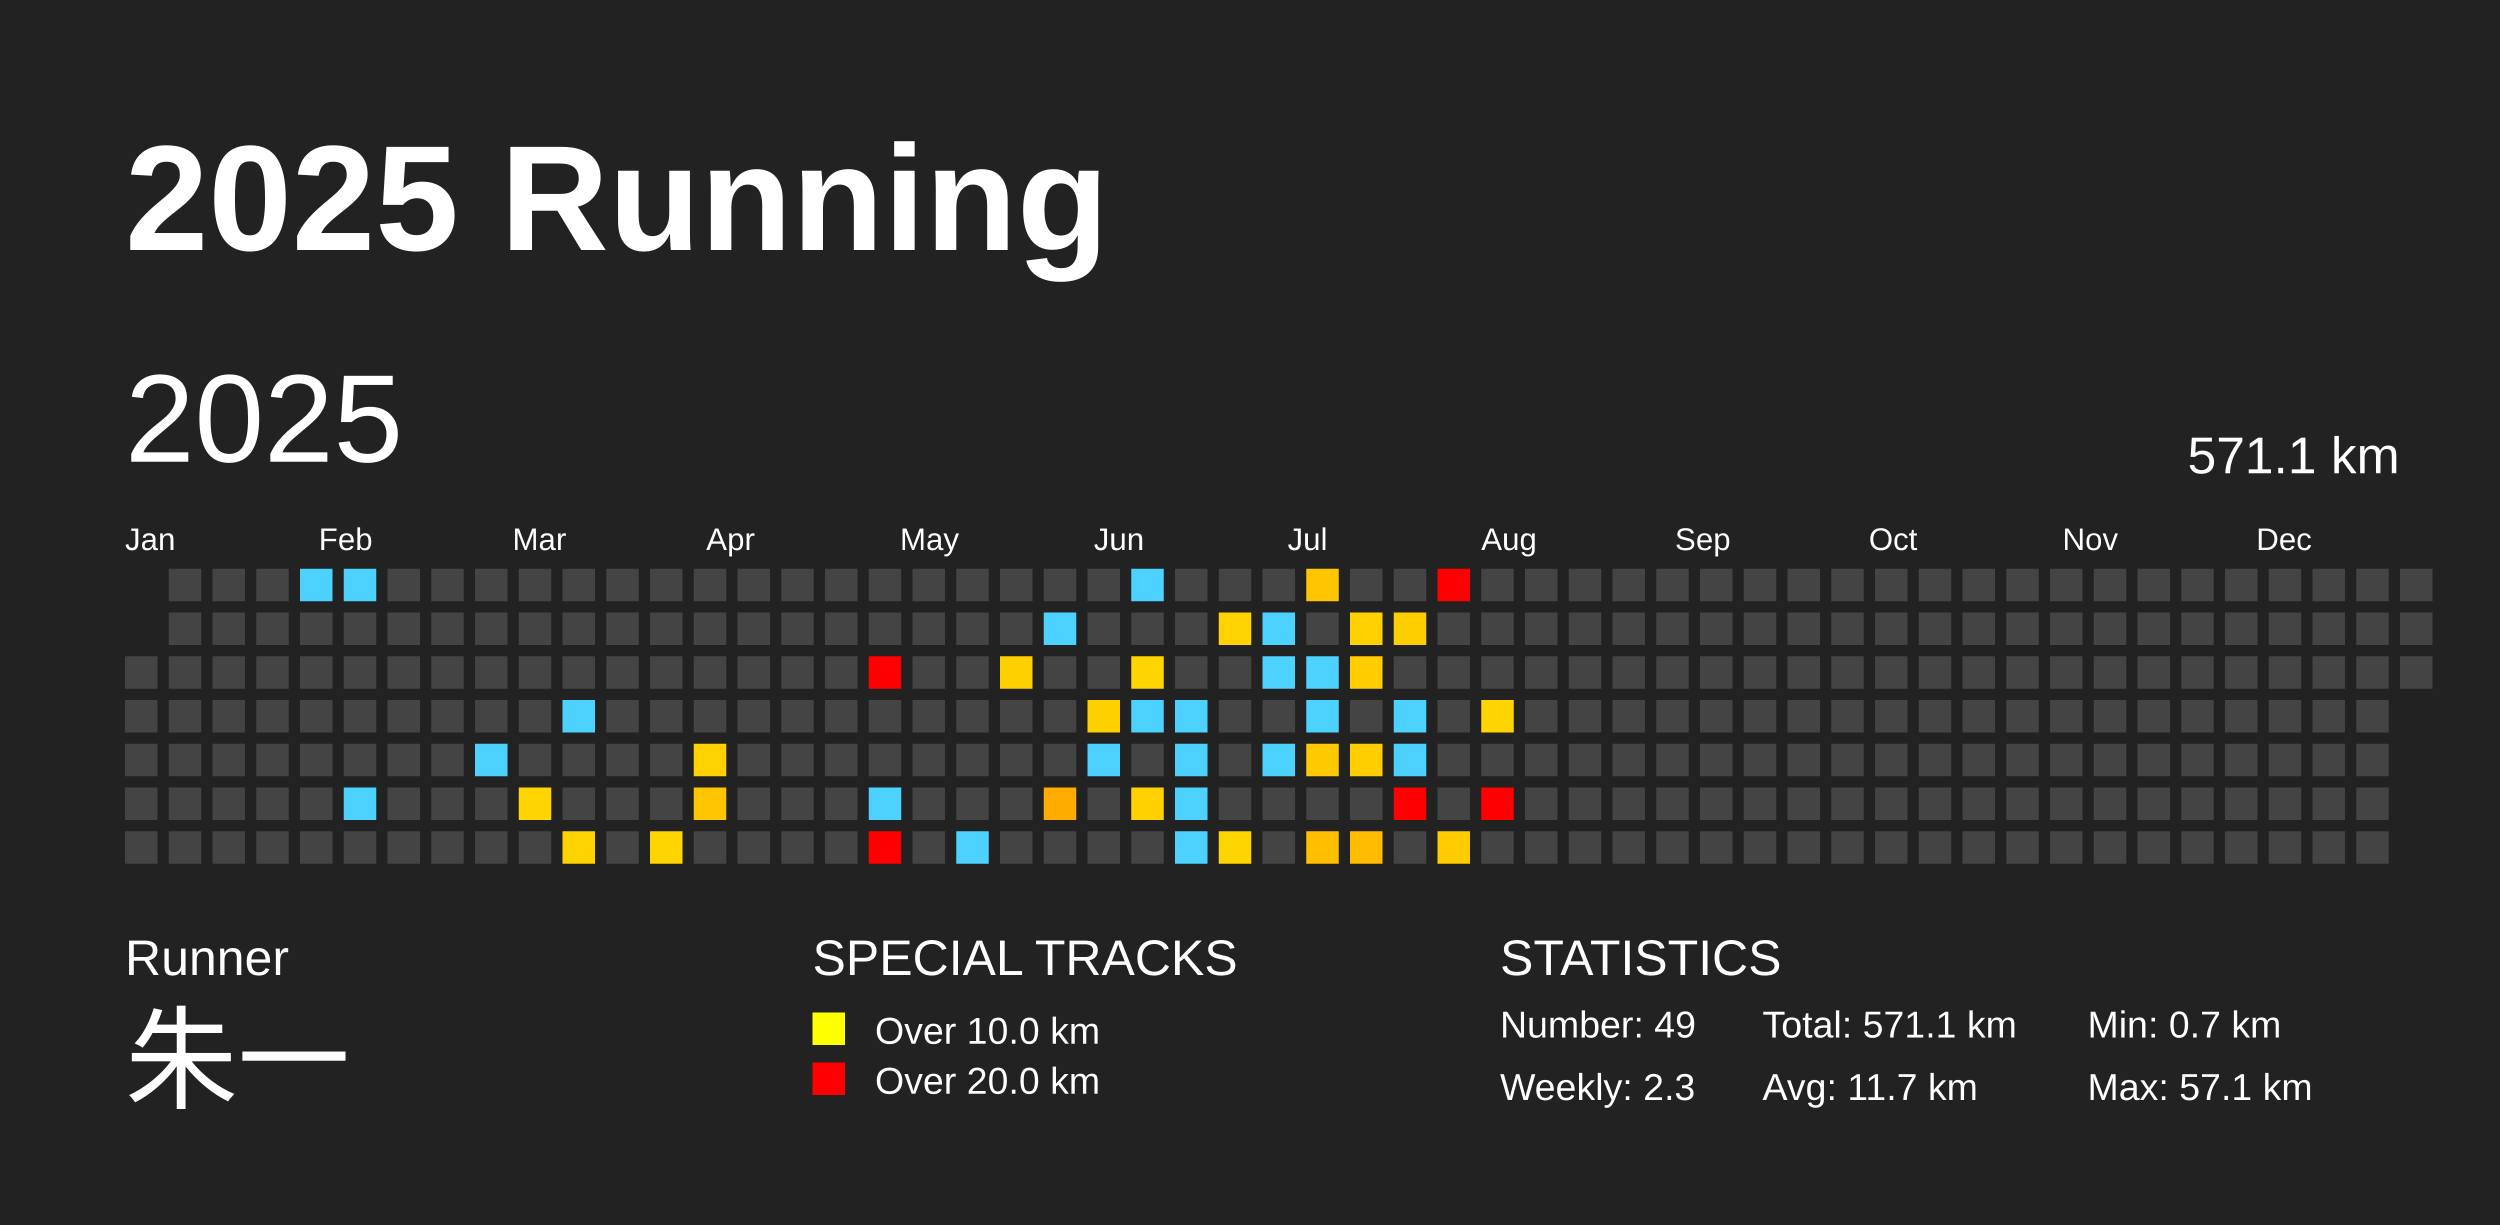
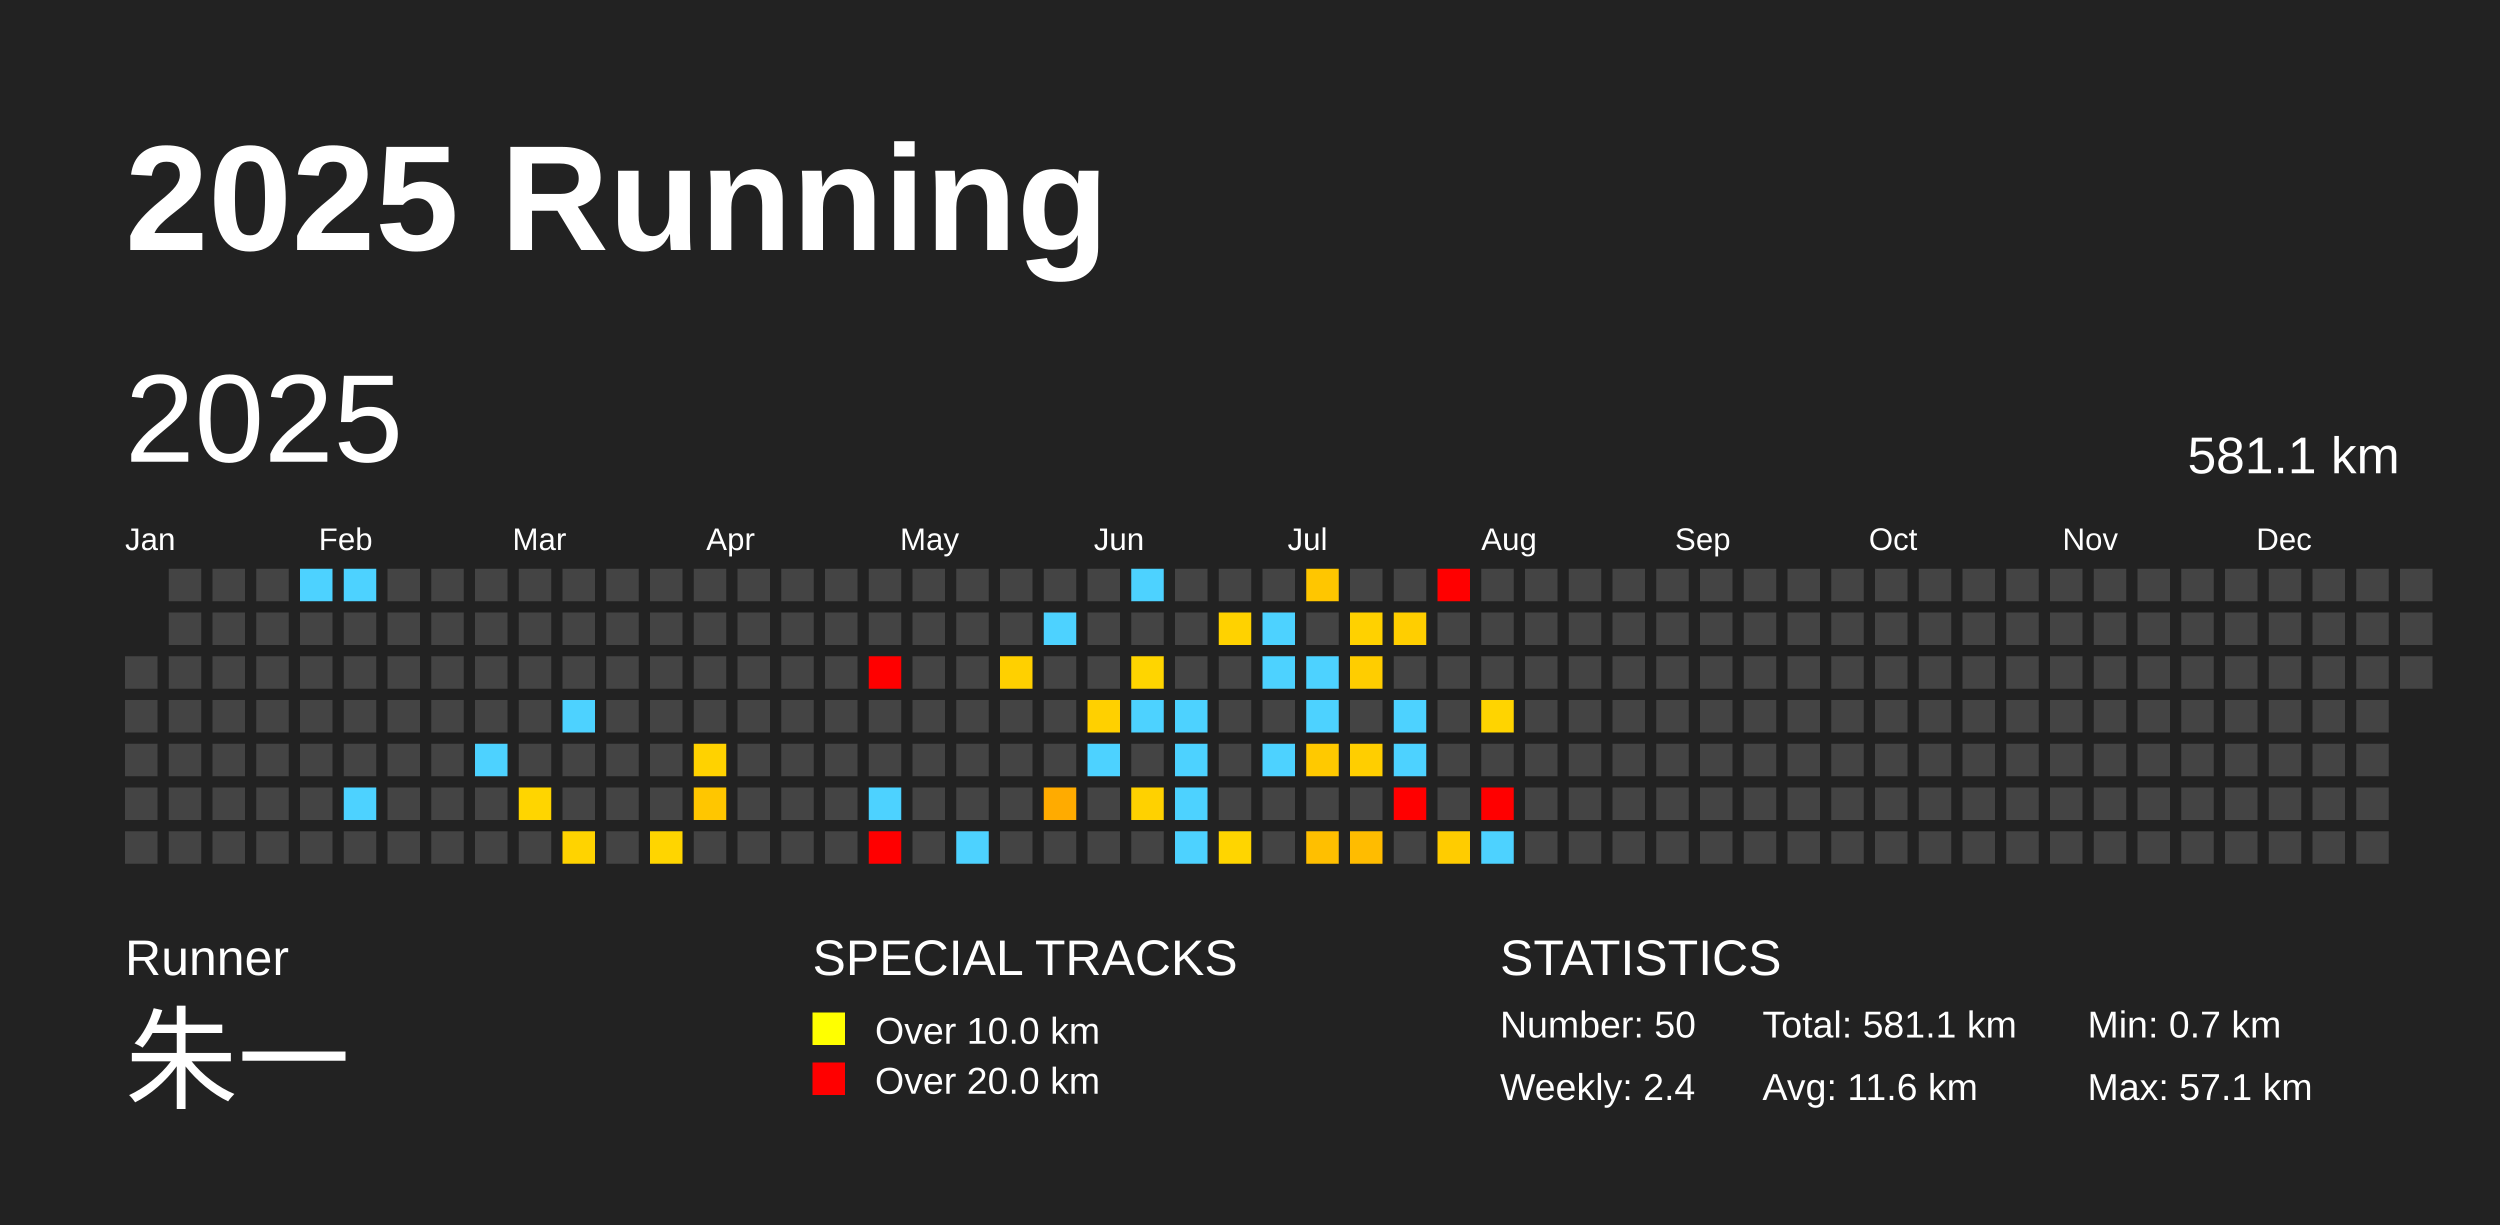
<svg xmlns="http://www.w3.org/2000/svg" baseProfile="full" height="98mm" version="1.1" viewBox="0,0,200,98" width="200mm">
  <defs />
  <rect fill="#222222" height="98" width="200" x="0" y="0" />
  <text fill="#FFFFFF" style="font-size:12px; font-family:Arial; font-weight:bold;" x="10" y="20">2025 Running</text>
  <text fill="#FFFFFF" style="font-size:4px; font-family:Arial" x="10" y="78">Runner</text>
  <text fill="#FFFFFF" style="font-size:9px; font-family:Arial" x="10" y="88">朱一</text>
  <text fill="#FFFFFF" style="font-size:4px; font-family:Arial" x="65" y="78">SPECIAL TRACKS</text>
  <rect fill="yellow" height="2.6" width="2.6" x="65" y="81" />
  <text fill="#FFFFFF" style="font-size:3px; font-family:Arial" x="70" y="83.5">Over 10.0 km</text>
  <rect fill="red" height="2.6" width="2.6" x="65" y="85" />
  <text fill="#FFFFFF" style="font-size:3px; font-family:Arial" x="70" y="87.5">Over 20.0 km</text>
  <text fill="#FFFFFF" style="font-size:4px; font-family:Arial" x="120" y="78">STATISTICS</text>
-   <text fill="#FFFFFF" style="font-size:3px; font-family:Arial" x="120" y="83">Number: 49</text>
-   <text fill="#FFFFFF" style="font-size:3px; font-family:Arial" x="120" y="88">Weekly: 2.3</text>
-   <text fill="#FFFFFF" style="font-size:3px; font-family:Arial" x="141" y="83">Total: 571.1 km</text>
-   <text fill="#FFFFFF" style="font-size:3px; font-family:Arial" x="141" y="88">Avg: 11.7 km</text>
+   <text fill="#FFFFFF" style="font-size:3px; font-family:Arial" x="120" y="83">Number: 50</text>
+   <text fill="#FFFFFF" style="font-size:3px; font-family:Arial" x="120" y="88">Weekly: 2.4</text>
+   <text fill="#FFFFFF" style="font-size:3px; font-family:Arial" x="141" y="83">Total: 581.1 km</text>
+   <text fill="#FFFFFF" style="font-size:3px; font-family:Arial" x="141" y="88">Avg: 11.6 km</text>
  <text fill="#FFFFFF" style="font-size:3px; font-family:Arial" x="167" y="83">Min: 0.7 km</text>
  <text fill="#FFFFFF" style="font-size:3px; font-family:Arial" x="167" y="88">Max: 57.1 km</text>
  <text dominant-baseline="hanging" fill="#FFFFFF" style="font-size:10.0px; font-family:Arial;" x="10" y="30">2025</text>
-   <text dominant-baseline="hanging" fill="#FFFFFF" style="font-size:4.125px; font-family:Arial;" x="175" y="35">571.1 km</text>
+   <text dominant-baseline="hanging" fill="#FFFFFF" style="font-size:4.125px; font-family:Arial;" x="175" y="35">581.1 km</text>
  <text fill="#FFFFFF" style="font-size:2.5px; font-family:Arial" x="10.0" y="44">Jan</text>
  <text fill="#FFFFFF" style="font-size:2.5px; font-family:Arial" x="25.5" y="44">Feb</text>
  <text fill="#FFFFFF" style="font-size:2.5px; font-family:Arial" x="41.0" y="44">Mar</text>
  <text fill="#FFFFFF" style="font-size:2.5px; font-family:Arial" x="56.5" y="44">Apr</text>
  <text fill="#FFFFFF" style="font-size:2.5px; font-family:Arial" x="72.0" y="44">May</text>
  <text fill="#FFFFFF" style="font-size:2.5px; font-family:Arial" x="87.5" y="44">Jun</text>
  <text fill="#FFFFFF" style="font-size:2.5px; font-family:Arial" x="103.0" y="44">Jul</text>
  <text fill="#FFFFFF" style="font-size:2.5px; font-family:Arial" x="118.5" y="44">Aug</text>
  <text fill="#FFFFFF" style="font-size:2.5px; font-family:Arial" x="134.0" y="44">Sep</text>
  <text fill="#FFFFFF" style="font-size:2.5px; font-family:Arial" x="149.5" y="44">Oct</text>
  <text fill="#FFFFFF" style="font-size:2.5px; font-family:Arial" x="165.0" y="44">Nov</text>
  <text fill="#FFFFFF" style="font-size:2.5px; font-family:Arial" x="180.5" y="44">Dec</text>
  <rect fill="#444444" height="2.6" width="2.6" x="10.0" y="52.5" />
  <rect fill="#444444" height="2.6" width="2.6" x="10.0" y="56.0" />
  <rect fill="#444444" height="2.6" width="2.6" x="10.0" y="59.5" />
  <rect fill="#444444" height="2.6" width="2.6" x="10.0" y="63.0" />
  <rect fill="#444444" height="2.6" width="2.6" x="10.0" y="66.5" />
  <rect fill="#444444" height="2.6" width="2.6" x="13.5" y="45.5" />
  <rect fill="#444444" height="2.6" width="2.6" x="13.5" y="49.0" />
  <rect fill="#444444" height="2.6" width="2.6" x="13.5" y="52.5" />
  <rect fill="#444444" height="2.6" width="2.6" x="13.5" y="56.0" />
  <rect fill="#444444" height="2.6" width="2.6" x="13.5" y="59.5" />
  <rect fill="#444444" height="2.6" width="2.6" x="13.5" y="63.0" />
  <rect fill="#444444" height="2.6" width="2.6" x="13.5" y="66.5" />
  <rect fill="#444444" height="2.6" width="2.6" x="17.0" y="45.5" />
  <rect fill="#444444" height="2.6" width="2.6" x="17.0" y="49.0" />
  <rect fill="#444444" height="2.6" width="2.6" x="17.0" y="52.5" />
  <rect fill="#444444" height="2.6" width="2.6" x="17.0" y="56.0" />
  <rect fill="#444444" height="2.6" width="2.6" x="17.0" y="59.5" />
  <rect fill="#444444" height="2.6" width="2.6" x="17.0" y="63.0" />
  <rect fill="#444444" height="2.6" width="2.6" x="17.0" y="66.5" />
  <rect fill="#444444" height="2.6" width="2.6" x="20.5" y="45.5" />
  <rect fill="#444444" height="2.6" width="2.6" x="20.5" y="49.0" />
  <rect fill="#444444" height="2.6" width="2.6" x="20.5" y="52.5" />
  <rect fill="#444444" height="2.6" width="2.6" x="20.5" y="56.0" />
  <rect fill="#444444" height="2.6" width="2.6" x="20.5" y="59.5" />
  <rect fill="#444444" height="2.6" width="2.6" x="20.5" y="63.0" />
  <rect fill="#444444" height="2.6" width="2.6" x="20.5" y="66.5" />
  <rect fill="#4dd2ff" height="2.6" width="2.6" x="24.0" y="45.5" />
  <rect fill="#444444" height="2.6" width="2.6" x="24.0" y="49.0" />
  <rect fill="#444444" height="2.6" width="2.6" x="24.0" y="52.5" />
  <rect fill="#444444" height="2.6" width="2.6" x="24.0" y="56.0" />
  <rect fill="#444444" height="2.6" width="2.6" x="24.0" y="59.5" />
  <rect fill="#444444" height="2.6" width="2.6" x="24.0" y="63.0" />
  <rect fill="#444444" height="2.6" width="2.6" x="24.0" y="66.5" />
  <rect fill="#4dd2ff" height="2.6" width="2.6" x="27.5" y="45.5" />
  <rect fill="#444444" height="2.6" width="2.6" x="27.5" y="49.0" />
  <rect fill="#444444" height="2.6" width="2.6" x="27.5" y="52.5" />
  <rect fill="#444444" height="2.6" width="2.6" x="27.5" y="56.0" />
  <rect fill="#444444" height="2.6" width="2.6" x="27.5" y="59.5" />
  <rect fill="#4dd2ff" height="2.6" width="2.6" x="27.5" y="63.0" />
  <rect fill="#444444" height="2.6" width="2.6" x="27.5" y="66.5" />
  <rect fill="#444444" height="2.6" width="2.6" x="31.0" y="45.5" />
  <rect fill="#444444" height="2.6" width="2.6" x="31.0" y="49.0" />
  <rect fill="#444444" height="2.6" width="2.6" x="31.0" y="52.5" />
  <rect fill="#444444" height="2.6" width="2.6" x="31.0" y="56.0" />
  <rect fill="#444444" height="2.6" width="2.6" x="31.0" y="59.5" />
  <rect fill="#444444" height="2.6" width="2.6" x="31.0" y="63.0" />
  <rect fill="#444444" height="2.6" width="2.6" x="31.0" y="66.5" />
  <rect fill="#444444" height="2.6" width="2.6" x="34.5" y="45.5" />
  <rect fill="#444444" height="2.6" width="2.6" x="34.5" y="49.0" />
  <rect fill="#444444" height="2.6" width="2.6" x="34.5" y="52.5" />
  <rect fill="#444444" height="2.6" width="2.6" x="34.5" y="56.0" />
  <rect fill="#444444" height="2.6" width="2.6" x="34.5" y="59.5" />
  <rect fill="#444444" height="2.6" width="2.6" x="34.5" y="63.0" />
  <rect fill="#444444" height="2.6" width="2.6" x="34.5" y="66.5" />
  <rect fill="#444444" height="2.6" width="2.6" x="38.0" y="45.5" />
  <rect fill="#444444" height="2.6" width="2.6" x="38.0" y="49.0" />
  <rect fill="#444444" height="2.6" width="2.6" x="38.0" y="52.5" />
  <rect fill="#444444" height="2.6" width="2.6" x="38.0" y="56.0" />
  <rect fill="#4dd2ff" height="2.6" width="2.6" x="38.0" y="59.5" />
  <rect fill="#444444" height="2.6" width="2.6" x="38.0" y="63.0" />
  <rect fill="#444444" height="2.6" width="2.6" x="38.0" y="66.5" />
  <rect fill="#444444" height="2.6" width="2.6" x="41.5" y="45.5" />
  <rect fill="#444444" height="2.6" width="2.6" x="41.5" y="49.0" />
  <rect fill="#444444" height="2.6" width="2.6" x="41.5" y="52.5" />
  <rect fill="#444444" height="2.6" width="2.6" x="41.5" y="56.0" />
  <rect fill="#444444" height="2.6" width="2.6" x="41.5" y="59.5" />
  <rect fill="#ffd500" height="2.6" width="2.6" x="41.5" y="63.0" />
  <rect fill="#444444" height="2.6" width="2.6" x="41.5" y="66.5" />
  <rect fill="#444444" height="2.6" width="2.6" x="45.0" y="45.5" />
  <rect fill="#444444" height="2.6" width="2.6" x="45.0" y="49.0" />
  <rect fill="#444444" height="2.6" width="2.6" x="45.0" y="52.5" />
  <rect fill="#4dd2ff" height="2.6" width="2.6" x="45.0" y="56.0" />
  <rect fill="#444444" height="2.6" width="2.6" x="45.0" y="59.5" />
  <rect fill="#444444" height="2.6" width="2.6" x="45.0" y="63.0" />
  <rect fill="#ffd300" height="2.6" width="2.6" x="45.0" y="66.5" />
  <rect fill="#444444" height="2.6" width="2.6" x="48.5" y="45.5" />
  <rect fill="#444444" height="2.6" width="2.6" x="48.5" y="49.0" />
  <rect fill="#444444" height="2.6" width="2.6" x="48.5" y="52.5" />
  <rect fill="#444444" height="2.6" width="2.6" x="48.5" y="56.0" />
  <rect fill="#444444" height="2.6" width="2.6" x="48.5" y="59.5" />
  <rect fill="#444444" height="2.6" width="2.6" x="48.5" y="63.0" />
  <rect fill="#444444" height="2.6" width="2.6" x="48.5" y="66.5" />
  <rect fill="#444444" height="2.6" width="2.6" x="52.0" y="45.5" />
  <rect fill="#444444" height="2.6" width="2.6" x="52.0" y="49.0" />
  <rect fill="#444444" height="2.6" width="2.6" x="52.0" y="52.5" />
  <rect fill="#444444" height="2.6" width="2.6" x="52.0" y="56.0" />
  <rect fill="#444444" height="2.6" width="2.6" x="52.0" y="59.5" />
  <rect fill="#444444" height="2.6" width="2.6" x="52.0" y="63.0" />
  <rect fill="#ffd500" height="2.6" width="2.6" x="52.0" y="66.5" />
  <rect fill="#444444" height="2.6" width="2.6" x="55.5" y="45.5" />
  <rect fill="#444444" height="2.6" width="2.6" x="55.5" y="49.0" />
  <rect fill="#444444" height="2.6" width="2.6" x="55.5" y="52.5" />
  <rect fill="#444444" height="2.6" width="2.6" x="55.5" y="56.0" />
  <rect fill="#ffd200" height="2.6" width="2.6" x="55.5" y="59.5" />
  <rect fill="#ffc600" height="2.6" width="2.6" x="55.5" y="63.0" />
  <rect fill="#444444" height="2.6" width="2.6" x="55.5" y="66.5" />
  <rect fill="#444444" height="2.6" width="2.6" x="59.0" y="45.5" />
  <rect fill="#444444" height="2.6" width="2.6" x="59.0" y="49.0" />
  <rect fill="#444444" height="2.6" width="2.6" x="59.0" y="52.5" />
  <rect fill="#444444" height="2.6" width="2.6" x="59.0" y="56.0" />
  <rect fill="#444444" height="2.6" width="2.6" x="59.0" y="59.5" />
  <rect fill="#444444" height="2.6" width="2.6" x="59.0" y="63.0" />
  <rect fill="#444444" height="2.6" width="2.6" x="59.0" y="66.5" />
  <rect fill="#444444" height="2.6" width="2.6" x="62.5" y="45.5" />
  <rect fill="#444444" height="2.6" width="2.6" x="62.5" y="49.0" />
  <rect fill="#444444" height="2.6" width="2.6" x="62.5" y="52.5" />
  <rect fill="#444444" height="2.6" width="2.6" x="62.5" y="56.0" />
  <rect fill="#444444" height="2.6" width="2.6" x="62.5" y="59.5" />
  <rect fill="#444444" height="2.6" width="2.6" x="62.5" y="63.0" />
  <rect fill="#444444" height="2.6" width="2.6" x="62.5" y="66.5" />
  <rect fill="#444444" height="2.6" width="2.6" x="66.0" y="45.5" />
  <rect fill="#444444" height="2.6" width="2.6" x="66.0" y="49.0" />
  <rect fill="#444444" height="2.6" width="2.6" x="66.0" y="52.5" />
  <rect fill="#444444" height="2.6" width="2.6" x="66.0" y="56.0" />
  <rect fill="#444444" height="2.6" width="2.6" x="66.0" y="59.5" />
  <rect fill="#444444" height="2.6" width="2.6" x="66.0" y="63.0" />
  <rect fill="#444444" height="2.6" width="2.6" x="66.0" y="66.5" />
  <rect fill="#444444" height="2.6" width="2.6" x="69.5" y="45.5" />
  <rect fill="#444444" height="2.6" width="2.6" x="69.5" y="49.0" />
  <rect fill="red" height="2.6" width="2.6" x="69.5" y="52.5" />
  <rect fill="#444444" height="2.6" width="2.6" x="69.5" y="56.0" />
  <rect fill="#444444" height="2.6" width="2.6" x="69.5" y="59.5" />
  <rect fill="#4dd2ff" height="2.6" width="2.6" x="69.5" y="63.0" />
  <rect fill="red" height="2.6" width="2.6" x="69.5" y="66.5" />
  <rect fill="#444444" height="2.6" width="2.6" x="73.0" y="45.5" />
  <rect fill="#444444" height="2.6" width="2.6" x="73.0" y="49.0" />
  <rect fill="#444444" height="2.6" width="2.6" x="73.0" y="52.5" />
  <rect fill="#444444" height="2.6" width="2.6" x="73.0" y="56.0" />
  <rect fill="#444444" height="2.6" width="2.6" x="73.0" y="59.5" />
  <rect fill="#444444" height="2.6" width="2.6" x="73.0" y="63.0" />
  <rect fill="#444444" height="2.6" width="2.6" x="73.0" y="66.5" />
  <rect fill="#444444" height="2.6" width="2.6" x="76.5" y="45.5" />
  <rect fill="#444444" height="2.6" width="2.6" x="76.5" y="49.0" />
  <rect fill="#444444" height="2.6" width="2.6" x="76.5" y="52.5" />
  <rect fill="#444444" height="2.6" width="2.6" x="76.5" y="56.0" />
  <rect fill="#444444" height="2.6" width="2.6" x="76.5" y="59.5" />
  <rect fill="#444444" height="2.6" width="2.6" x="76.5" y="63.0" />
  <rect fill="#4dd2ff" height="2.6" width="2.6" x="76.5" y="66.5" />
  <rect fill="#444444" height="2.6" width="2.6" x="80.0" y="45.5" />
  <rect fill="#444444" height="2.6" width="2.6" x="80.0" y="49.0" />
  <rect fill="#ffd000" height="2.6" width="2.6" x="80.0" y="52.5" />
  <rect fill="#444444" height="2.6" width="2.6" x="80.0" y="56.0" />
  <rect fill="#444444" height="2.6" width="2.6" x="80.0" y="59.5" />
  <rect fill="#444444" height="2.6" width="2.6" x="80.0" y="63.0" />
  <rect fill="#444444" height="2.6" width="2.6" x="80.0" y="66.5" />
  <rect fill="#444444" height="2.6" width="2.6" x="83.5" y="45.5" />
  <rect fill="#4dd2ff" height="2.6" width="2.6" x="83.5" y="49.0" />
  <rect fill="#444444" height="2.6" width="2.6" x="83.5" y="52.5" />
  <rect fill="#444444" height="2.6" width="2.6" x="83.5" y="56.0" />
  <rect fill="#444444" height="2.6" width="2.6" x="83.5" y="59.5" />
  <rect fill="#ffab00" height="2.6" width="2.6" x="83.5" y="63.0" />
  <rect fill="#444444" height="2.6" width="2.6" x="83.5" y="66.5" />
  <rect fill="#444444" height="2.6" width="2.6" x="87.0" y="45.5" />
  <rect fill="#444444" height="2.6" width="2.6" x="87.0" y="49.0" />
  <rect fill="#444444" height="2.6" width="2.6" x="87.0" y="52.5" />
  <rect fill="#ffd000" height="2.6" width="2.6" x="87.0" y="56.0" />
  <rect fill="#4dd2ff" height="2.6" width="2.6" x="87.0" y="59.5" />
  <rect fill="#444444" height="2.6" width="2.6" x="87.0" y="63.0" />
  <rect fill="#444444" height="2.6" width="2.6" x="87.0" y="66.5" />
  <rect fill="#4dd2ff" height="2.6" width="2.6" x="90.5" y="45.5" />
  <rect fill="#444444" height="2.6" width="2.6" x="90.5" y="49.0" />
  <rect fill="#ffd500" height="2.6" width="2.6" x="90.5" y="52.5" />
  <rect fill="#4dd2ff" height="2.6" width="2.6" x="90.5" y="56.0" />
  <rect fill="#444444" height="2.6" width="2.6" x="90.5" y="59.5" />
  <rect fill="#ffd100" height="2.6" width="2.6" x="90.5" y="63.0" />
  <rect fill="#444444" height="2.6" width="2.6" x="90.5" y="66.5" />
  <rect fill="#444444" height="2.6" width="2.6" x="94.0" y="45.5" />
  <rect fill="#444444" height="2.6" width="2.6" x="94.0" y="49.0" />
  <rect fill="#444444" height="2.6" width="2.6" x="94.0" y="52.5" />
  <rect fill="#4dd2ff" height="2.6" width="2.6" x="94.0" y="56.0" />
  <rect fill="#4dd2ff" height="2.6" width="2.6" x="94.0" y="59.5" />
  <rect fill="#4dd2ff" height="2.6" width="2.6" x="94.0" y="63.0" />
  <rect fill="#4dd2ff" height="2.6" width="2.6" x="94.0" y="66.5" />
  <rect fill="#444444" height="2.6" width="2.6" x="97.5" y="45.5" />
  <rect fill="#ffd200" height="2.6" width="2.6" x="97.5" y="49.0" />
  <rect fill="#444444" height="2.6" width="2.6" x="97.5" y="52.5" />
  <rect fill="#444444" height="2.6" width="2.6" x="97.5" y="56.0" />
  <rect fill="#444444" height="2.6" width="2.6" x="97.5" y="59.5" />
  <rect fill="#444444" height="2.6" width="2.6" x="97.5" y="63.0" />
  <rect fill="#ffd500" height="2.6" width="2.6" x="97.5" y="66.5" />
  <rect fill="#444444" height="2.6" width="2.6" x="101.0" y="45.5" />
  <rect fill="#4dd2ff" height="2.6" width="2.6" x="101.0" y="49.0" />
  <rect fill="#4dd2ff" height="2.6" width="2.6" x="101.0" y="52.5" />
  <rect fill="#444444" height="2.6" width="2.6" x="101.0" y="56.0" />
  <rect fill="#4dd2ff" height="2.6" width="2.6" x="101.0" y="59.5" />
  <rect fill="#444444" height="2.6" width="2.6" x="101.0" y="63.0" />
  <rect fill="#444444" height="2.6" width="2.6" x="101.0" y="66.5" />
  <rect fill="#ffc600" height="2.6" width="2.6" x="104.5" y="45.5" />
  <rect fill="#444444" height="2.6" width="2.6" x="104.5" y="49.0" />
  <rect fill="#4dd2ff" height="2.6" width="2.6" x="104.5" y="52.5" />
  <rect fill="#4dd2ff" height="2.6" width="2.6" x="104.5" y="56.0" />
  <rect fill="#ffc900" height="2.6" width="2.6" x="104.5" y="59.5" />
  <rect fill="#444444" height="2.6" width="2.6" x="104.5" y="63.0" />
  <rect fill="#ffbf00" height="2.6" width="2.6" x="104.5" y="66.5" />
  <rect fill="#444444" height="2.6" width="2.6" x="108.0" y="45.5" />
  <rect fill="#ffd100" height="2.6" width="2.6" x="108.0" y="49.0" />
  <rect fill="#ffcd00" height="2.6" width="2.6" x="108.0" y="52.5" />
  <rect fill="#444444" height="2.6" width="2.6" x="108.0" y="56.0" />
  <rect fill="#ffce00" height="2.6" width="2.6" x="108.0" y="59.5" />
  <rect fill="#444444" height="2.6" width="2.6" x="108.0" y="63.0" />
  <rect fill="#ffbc00" height="2.6" width="2.6" x="108.0" y="66.5" />
  <rect fill="#444444" height="2.6" width="2.6" x="111.5" y="45.5" />
  <rect fill="#ffce00" height="2.6" width="2.6" x="111.5" y="49.0" />
  <rect fill="#444444" height="2.6" width="2.6" x="111.5" y="52.5" />
  <rect fill="#4dd2ff" height="2.6" width="2.6" x="111.5" y="56.0" />
  <rect fill="#4dd2ff" height="2.6" width="2.6" x="111.5" y="59.5" />
  <rect fill="red" height="2.6" width="2.6" x="111.5" y="63.0" />
  <rect fill="#444444" height="2.6" width="2.6" x="111.5" y="66.5" />
  <rect fill="red" height="2.6" width="2.6" x="115.0" y="45.5" />
  <rect fill="#444444" height="2.6" width="2.6" x="115.0" y="49.0" />
  <rect fill="#444444" height="2.6" width="2.6" x="115.0" y="52.5" />
  <rect fill="#444444" height="2.6" width="2.6" x="115.0" y="56.0" />
  <rect fill="#444444" height="2.6" width="2.6" x="115.0" y="59.5" />
  <rect fill="#444444" height="2.6" width="2.6" x="115.0" y="63.0" />
  <rect fill="#ffcc00" height="2.6" width="2.6" x="115.0" y="66.5" />
  <rect fill="#444444" height="2.6" width="2.6" x="118.5" y="45.5" />
  <rect fill="#444444" height="2.6" width="2.6" x="118.5" y="49.0" />
  <rect fill="#444444" height="2.6" width="2.6" x="118.5" y="52.5" />
  <rect fill="#ffd400" height="2.6" width="2.6" x="118.5" y="56.0" />
  <rect fill="#444444" height="2.6" width="2.6" x="118.5" y="59.5" />
  <rect fill="red" height="2.6" width="2.6" x="118.5" y="63.0" />
-   <rect fill="#444444" height="2.6" width="2.6" x="118.5" y="66.5" />
+   <rect fill="#4dd2ff" height="2.6" width="2.6" x="118.5" y="66.5" />
  <rect fill="#444444" height="2.6" width="2.6" x="122.0" y="45.5" />
  <rect fill="#444444" height="2.6" width="2.6" x="122.0" y="49.0" />
  <rect fill="#444444" height="2.6" width="2.6" x="122.0" y="52.5" />
  <rect fill="#444444" height="2.6" width="2.6" x="122.0" y="56.0" />
  <rect fill="#444444" height="2.6" width="2.6" x="122.0" y="59.5" />
  <rect fill="#444444" height="2.6" width="2.6" x="122.0" y="63.0" />
  <rect fill="#444444" height="2.6" width="2.6" x="122.0" y="66.5" />
  <rect fill="#444444" height="2.6" width="2.6" x="125.5" y="45.5" />
  <rect fill="#444444" height="2.6" width="2.6" x="125.5" y="49.0" />
  <rect fill="#444444" height="2.6" width="2.6" x="125.5" y="52.5" />
  <rect fill="#444444" height="2.6" width="2.6" x="125.5" y="56.0" />
  <rect fill="#444444" height="2.6" width="2.6" x="125.5" y="59.5" />
  <rect fill="#444444" height="2.6" width="2.6" x="125.5" y="63.0" />
  <rect fill="#444444" height="2.6" width="2.6" x="125.5" y="66.5" />
  <rect fill="#444444" height="2.6" width="2.6" x="129.0" y="45.5" />
  <rect fill="#444444" height="2.6" width="2.6" x="129.0" y="49.0" />
  <rect fill="#444444" height="2.6" width="2.6" x="129.0" y="52.5" />
  <rect fill="#444444" height="2.6" width="2.6" x="129.0" y="56.0" />
  <rect fill="#444444" height="2.6" width="2.6" x="129.0" y="59.5" />
  <rect fill="#444444" height="2.6" width="2.6" x="129.0" y="63.0" />
  <rect fill="#444444" height="2.6" width="2.6" x="129.0" y="66.5" />
  <rect fill="#444444" height="2.6" width="2.6" x="132.5" y="45.5" />
  <rect fill="#444444" height="2.6" width="2.6" x="132.5" y="49.0" />
  <rect fill="#444444" height="2.6" width="2.6" x="132.5" y="52.5" />
  <rect fill="#444444" height="2.6" width="2.6" x="132.5" y="56.0" />
  <rect fill="#444444" height="2.6" width="2.6" x="132.5" y="59.5" />
  <rect fill="#444444" height="2.6" width="2.6" x="132.5" y="63.0" />
  <rect fill="#444444" height="2.6" width="2.6" x="132.5" y="66.5" />
  <rect fill="#444444" height="2.6" width="2.6" x="136.0" y="45.5" />
  <rect fill="#444444" height="2.6" width="2.6" x="136.0" y="49.0" />
  <rect fill="#444444" height="2.6" width="2.6" x="136.0" y="52.5" />
  <rect fill="#444444" height="2.6" width="2.6" x="136.0" y="56.0" />
  <rect fill="#444444" height="2.6" width="2.6" x="136.0" y="59.5" />
  <rect fill="#444444" height="2.6" width="2.6" x="136.0" y="63.0" />
  <rect fill="#444444" height="2.6" width="2.6" x="136.0" y="66.5" />
  <rect fill="#444444" height="2.6" width="2.6" x="139.5" y="45.5" />
  <rect fill="#444444" height="2.6" width="2.6" x="139.5" y="49.0" />
  <rect fill="#444444" height="2.6" width="2.6" x="139.5" y="52.5" />
  <rect fill="#444444" height="2.6" width="2.6" x="139.5" y="56.0" />
  <rect fill="#444444" height="2.6" width="2.6" x="139.5" y="59.5" />
  <rect fill="#444444" height="2.6" width="2.6" x="139.5" y="63.0" />
  <rect fill="#444444" height="2.6" width="2.6" x="139.5" y="66.5" />
  <rect fill="#444444" height="2.6" width="2.6" x="143.0" y="45.5" />
  <rect fill="#444444" height="2.6" width="2.6" x="143.0" y="49.0" />
  <rect fill="#444444" height="2.6" width="2.6" x="143.0" y="52.5" />
  <rect fill="#444444" height="2.6" width="2.6" x="143.0" y="56.0" />
  <rect fill="#444444" height="2.6" width="2.6" x="143.0" y="59.5" />
  <rect fill="#444444" height="2.6" width="2.6" x="143.0" y="63.0" />
  <rect fill="#444444" height="2.6" width="2.6" x="143.0" y="66.5" />
  <rect fill="#444444" height="2.6" width="2.6" x="146.5" y="45.5" />
  <rect fill="#444444" height="2.6" width="2.6" x="146.5" y="49.0" />
  <rect fill="#444444" height="2.6" width="2.6" x="146.5" y="52.5" />
  <rect fill="#444444" height="2.6" width="2.6" x="146.5" y="56.0" />
  <rect fill="#444444" height="2.6" width="2.6" x="146.5" y="59.5" />
  <rect fill="#444444" height="2.6" width="2.6" x="146.5" y="63.0" />
  <rect fill="#444444" height="2.6" width="2.6" x="146.5" y="66.5" />
  <rect fill="#444444" height="2.6" width="2.6" x="150.0" y="45.5" />
  <rect fill="#444444" height="2.6" width="2.6" x="150.0" y="49.0" />
  <rect fill="#444444" height="2.6" width="2.6" x="150.0" y="52.5" />
  <rect fill="#444444" height="2.6" width="2.6" x="150.0" y="56.0" />
  <rect fill="#444444" height="2.6" width="2.6" x="150.0" y="59.5" />
  <rect fill="#444444" height="2.6" width="2.6" x="150.0" y="63.0" />
  <rect fill="#444444" height="2.6" width="2.6" x="150.0" y="66.5" />
  <rect fill="#444444" height="2.6" width="2.6" x="153.5" y="45.5" />
  <rect fill="#444444" height="2.6" width="2.6" x="153.5" y="49.0" />
  <rect fill="#444444" height="2.6" width="2.6" x="153.5" y="52.5" />
  <rect fill="#444444" height="2.6" width="2.6" x="153.5" y="56.0" />
  <rect fill="#444444" height="2.6" width="2.6" x="153.5" y="59.5" />
  <rect fill="#444444" height="2.6" width="2.6" x="153.5" y="63.0" />
  <rect fill="#444444" height="2.6" width="2.6" x="153.5" y="66.5" />
  <rect fill="#444444" height="2.6" width="2.6" x="157.0" y="45.5" />
  <rect fill="#444444" height="2.6" width="2.6" x="157.0" y="49.0" />
  <rect fill="#444444" height="2.6" width="2.6" x="157.0" y="52.5" />
  <rect fill="#444444" height="2.6" width="2.6" x="157.0" y="56.0" />
  <rect fill="#444444" height="2.6" width="2.6" x="157.0" y="59.5" />
  <rect fill="#444444" height="2.6" width="2.6" x="157.0" y="63.0" />
  <rect fill="#444444" height="2.6" width="2.6" x="157.0" y="66.5" />
  <rect fill="#444444" height="2.6" width="2.6" x="160.5" y="45.5" />
  <rect fill="#444444" height="2.6" width="2.6" x="160.5" y="49.0" />
  <rect fill="#444444" height="2.6" width="2.6" x="160.5" y="52.5" />
  <rect fill="#444444" height="2.6" width="2.6" x="160.5" y="56.0" />
  <rect fill="#444444" height="2.6" width="2.6" x="160.5" y="59.5" />
  <rect fill="#444444" height="2.6" width="2.6" x="160.5" y="63.0" />
  <rect fill="#444444" height="2.6" width="2.6" x="160.5" y="66.5" />
  <rect fill="#444444" height="2.6" width="2.6" x="164.0" y="45.5" />
  <rect fill="#444444" height="2.6" width="2.6" x="164.0" y="49.0" />
  <rect fill="#444444" height="2.6" width="2.6" x="164.0" y="52.5" />
  <rect fill="#444444" height="2.6" width="2.6" x="164.0" y="56.0" />
  <rect fill="#444444" height="2.6" width="2.6" x="164.0" y="59.5" />
  <rect fill="#444444" height="2.6" width="2.6" x="164.0" y="63.0" />
  <rect fill="#444444" height="2.6" width="2.6" x="164.0" y="66.5" />
  <rect fill="#444444" height="2.6" width="2.6" x="167.5" y="45.5" />
  <rect fill="#444444" height="2.6" width="2.6" x="167.5" y="49.0" />
  <rect fill="#444444" height="2.6" width="2.6" x="167.5" y="52.5" />
  <rect fill="#444444" height="2.6" width="2.6" x="167.5" y="56.0" />
  <rect fill="#444444" height="2.6" width="2.6" x="167.5" y="59.5" />
  <rect fill="#444444" height="2.6" width="2.6" x="167.5" y="63.0" />
  <rect fill="#444444" height="2.6" width="2.6" x="167.5" y="66.5" />
  <rect fill="#444444" height="2.6" width="2.6" x="171.0" y="45.5" />
  <rect fill="#444444" height="2.6" width="2.6" x="171.0" y="49.0" />
  <rect fill="#444444" height="2.6" width="2.6" x="171.0" y="52.5" />
  <rect fill="#444444" height="2.6" width="2.6" x="171.0" y="56.0" />
  <rect fill="#444444" height="2.6" width="2.6" x="171.0" y="59.5" />
  <rect fill="#444444" height="2.6" width="2.6" x="171.0" y="63.0" />
  <rect fill="#444444" height="2.6" width="2.6" x="171.0" y="66.5" />
  <rect fill="#444444" height="2.6" width="2.6" x="174.5" y="45.5" />
  <rect fill="#444444" height="2.6" width="2.6" x="174.5" y="49.0" />
  <rect fill="#444444" height="2.6" width="2.6" x="174.5" y="52.5" />
  <rect fill="#444444" height="2.6" width="2.6" x="174.5" y="56.0" />
  <rect fill="#444444" height="2.6" width="2.6" x="174.5" y="59.5" />
  <rect fill="#444444" height="2.6" width="2.6" x="174.5" y="63.0" />
  <rect fill="#444444" height="2.6" width="2.6" x="174.5" y="66.5" />
  <rect fill="#444444" height="2.6" width="2.6" x="178.0" y="45.5" />
  <rect fill="#444444" height="2.6" width="2.6" x="178.0" y="49.0" />
  <rect fill="#444444" height="2.6" width="2.6" x="178.0" y="52.5" />
  <rect fill="#444444" height="2.6" width="2.6" x="178.0" y="56.0" />
  <rect fill="#444444" height="2.6" width="2.6" x="178.0" y="59.5" />
  <rect fill="#444444" height="2.6" width="2.6" x="178.0" y="63.0" />
  <rect fill="#444444" height="2.6" width="2.6" x="178.0" y="66.5" />
  <rect fill="#444444" height="2.6" width="2.6" x="181.5" y="45.5" />
  <rect fill="#444444" height="2.6" width="2.6" x="181.5" y="49.0" />
  <rect fill="#444444" height="2.6" width="2.6" x="181.5" y="52.5" />
  <rect fill="#444444" height="2.6" width="2.6" x="181.5" y="56.0" />
  <rect fill="#444444" height="2.6" width="2.6" x="181.5" y="59.5" />
  <rect fill="#444444" height="2.6" width="2.6" x="181.5" y="63.0" />
  <rect fill="#444444" height="2.6" width="2.6" x="181.5" y="66.5" />
  <rect fill="#444444" height="2.6" width="2.6" x="185.0" y="45.5" />
  <rect fill="#444444" height="2.6" width="2.6" x="185.0" y="49.0" />
  <rect fill="#444444" height="2.6" width="2.6" x="185.0" y="52.5" />
  <rect fill="#444444" height="2.6" width="2.6" x="185.0" y="56.0" />
  <rect fill="#444444" height="2.6" width="2.6" x="185.0" y="59.5" />
  <rect fill="#444444" height="2.6" width="2.6" x="185.0" y="63.0" />
  <rect fill="#444444" height="2.6" width="2.6" x="185.0" y="66.5" />
  <rect fill="#444444" height="2.6" width="2.6" x="188.5" y="45.5" />
  <rect fill="#444444" height="2.6" width="2.6" x="188.5" y="49.0" />
  <rect fill="#444444" height="2.6" width="2.6" x="188.5" y="52.5" />
  <rect fill="#444444" height="2.6" width="2.6" x="188.5" y="56.0" />
  <rect fill="#444444" height="2.6" width="2.6" x="188.5" y="59.5" />
  <rect fill="#444444" height="2.6" width="2.6" x="188.5" y="63.0" />
  <rect fill="#444444" height="2.6" width="2.6" x="188.5" y="66.5" />
  <rect fill="#444444" height="2.6" width="2.6" x="192.0" y="45.5" />
  <rect fill="#444444" height="2.6" width="2.6" x="192.0" y="49.0" />
  <rect fill="#444444" height="2.6" width="2.6" x="192.0" y="52.5" />
</svg>
